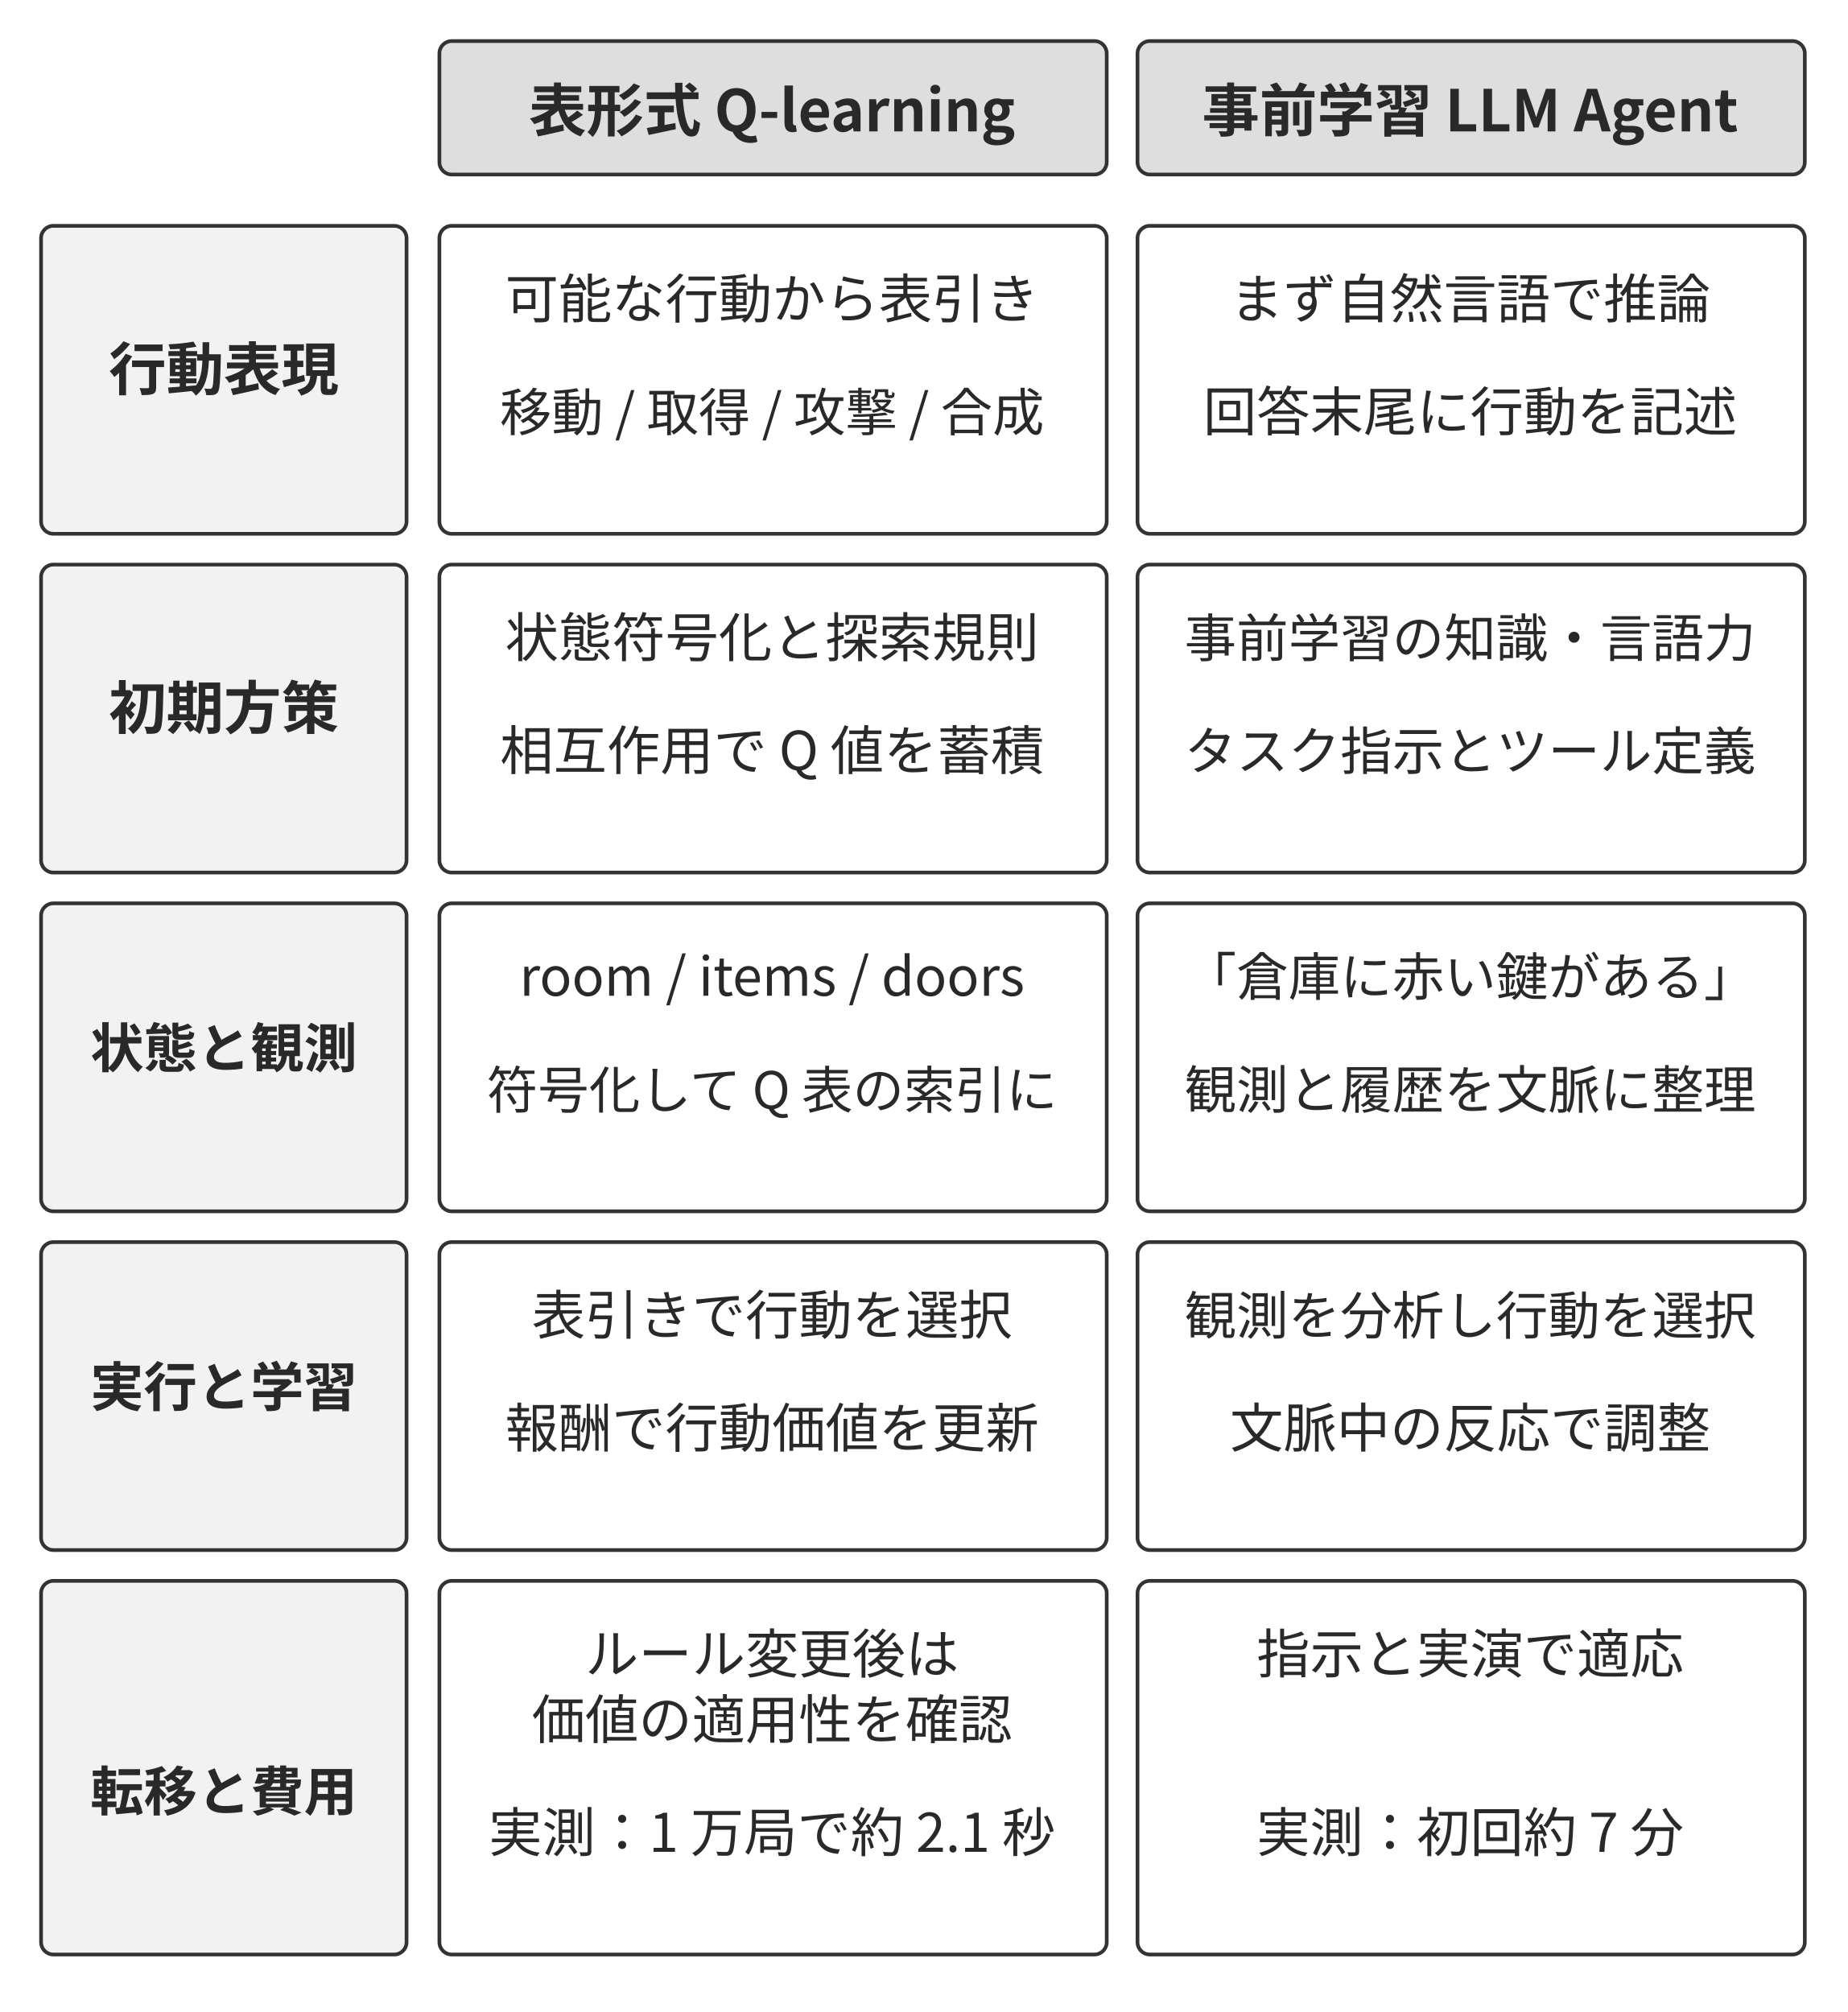
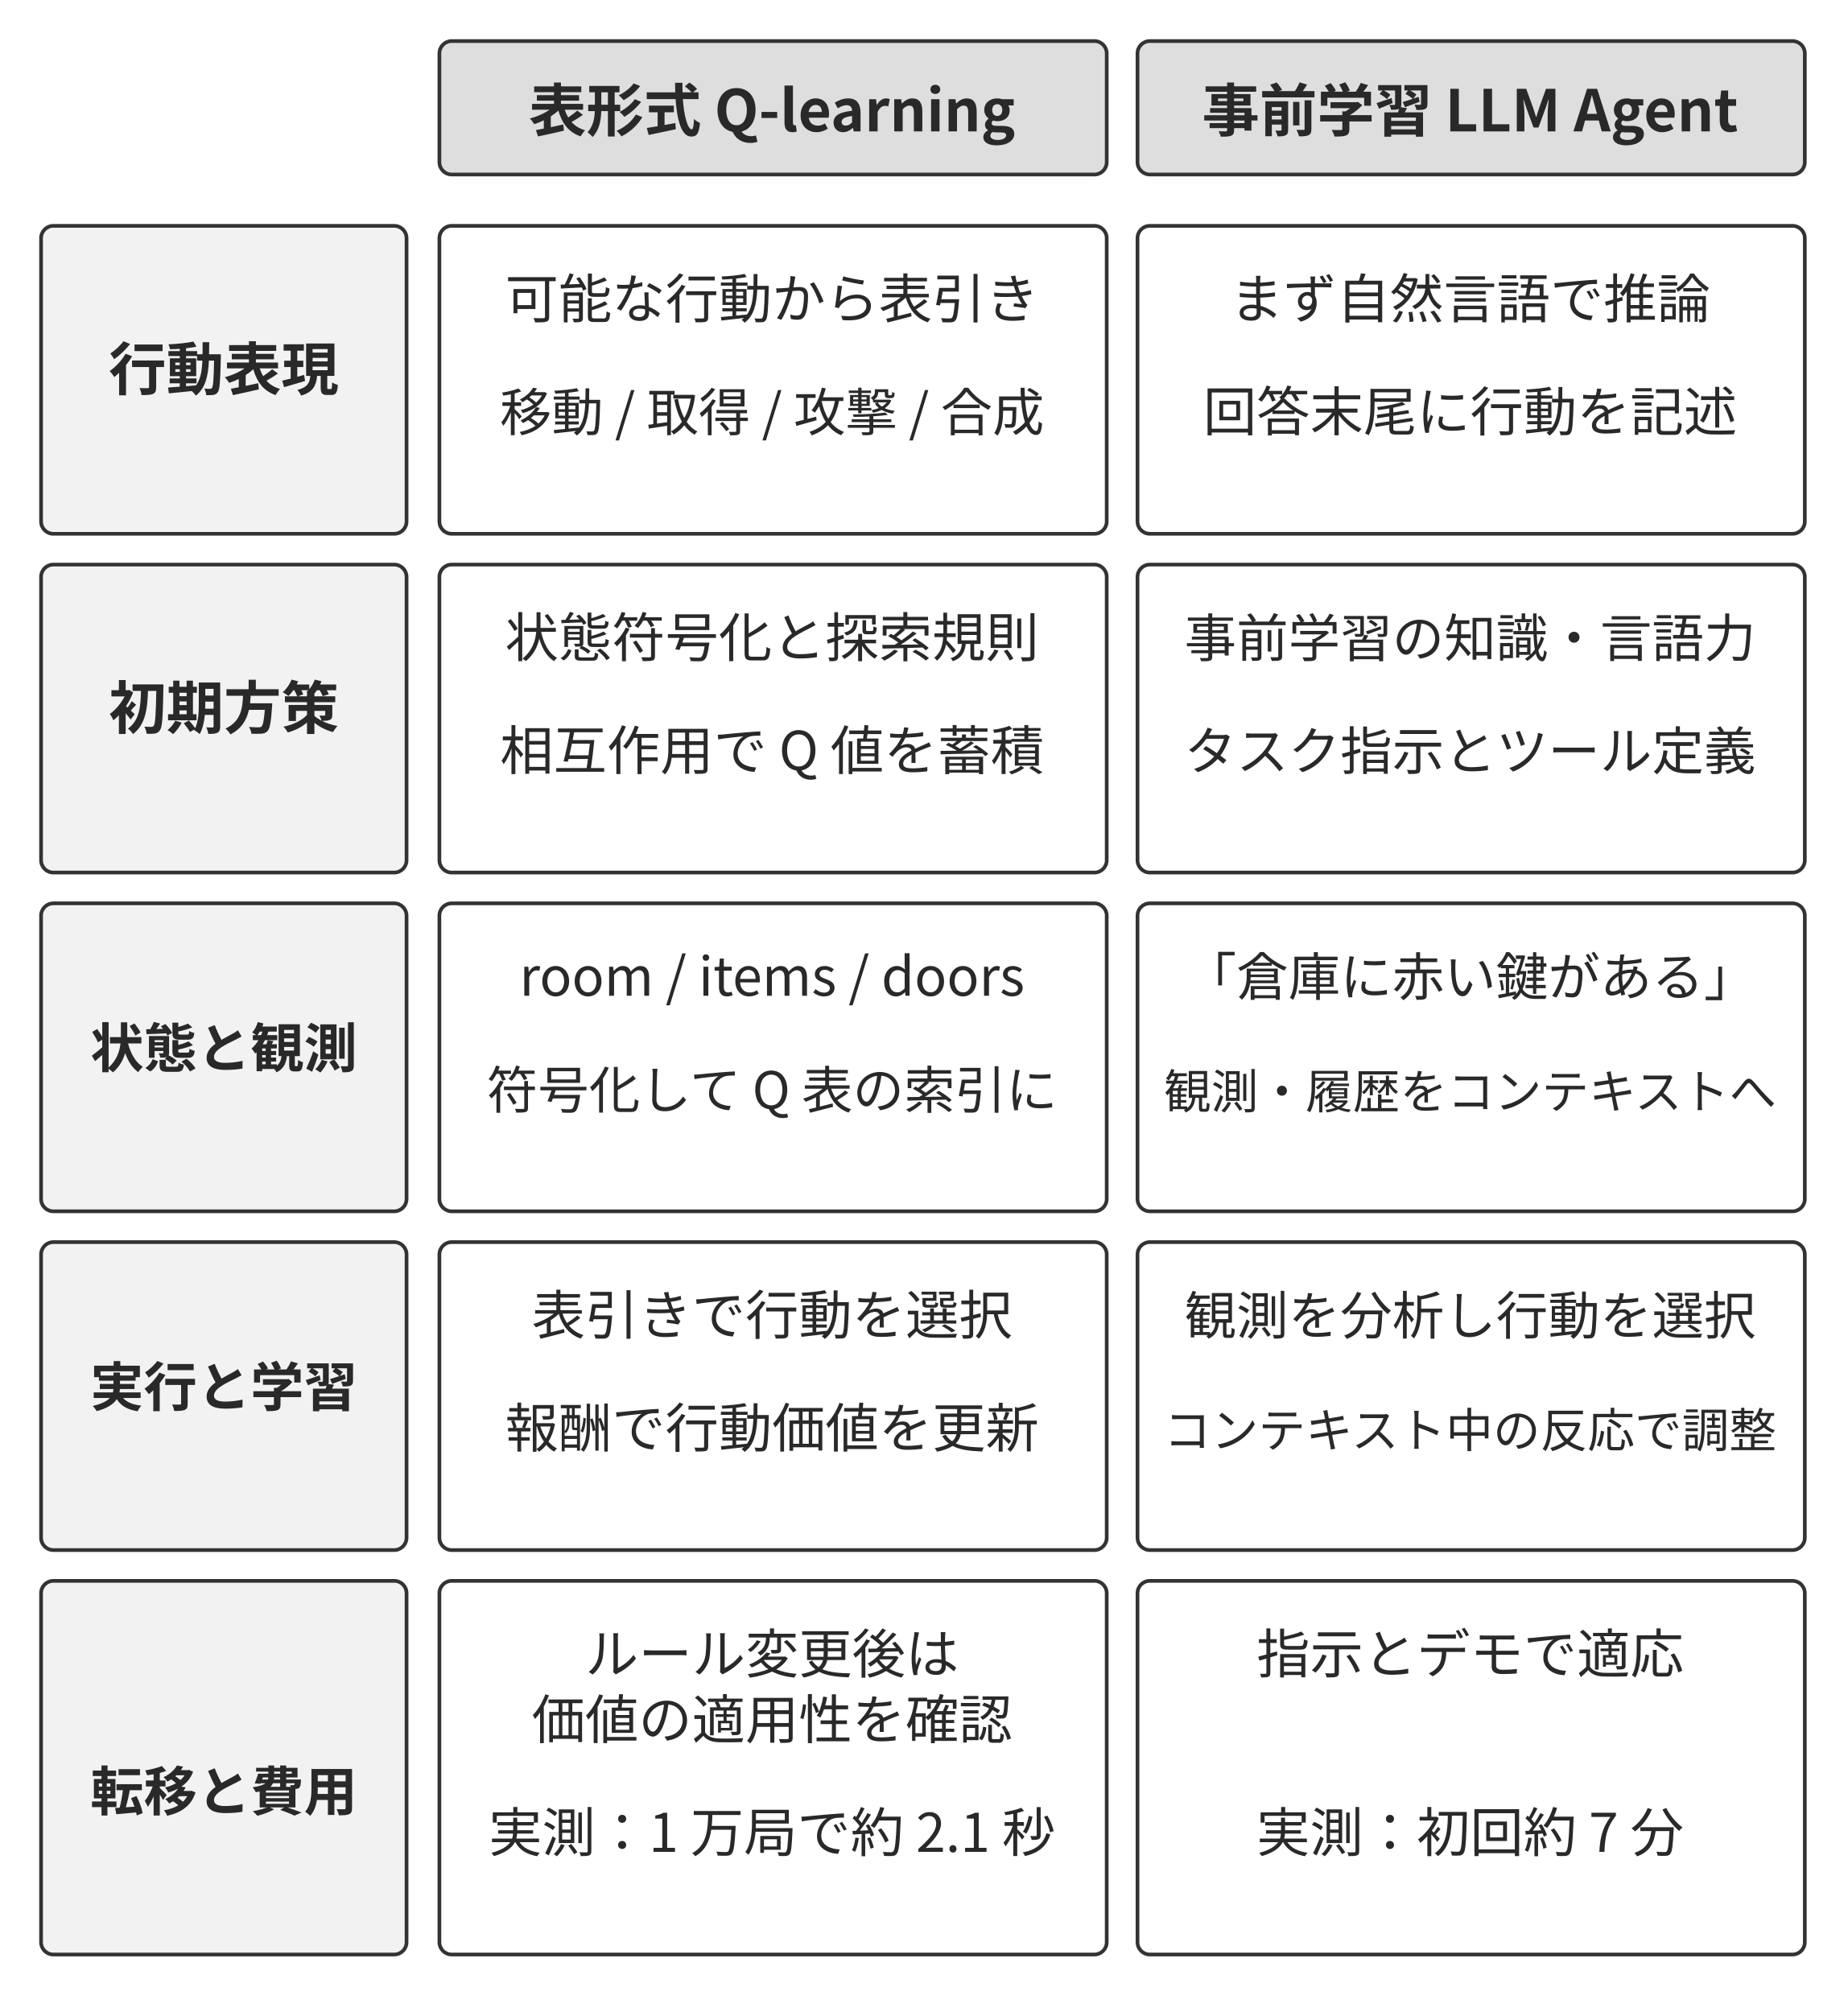
<svg xmlns="http://www.w3.org/2000/svg" width="106.000mm" height="115.422mm" viewBox="0 0 900 980" role="img" aria-labelledby="title desc">
  <defs>
    <marker id="arrow" viewBox="0 0 10 10" refX="9" refY="5" markerWidth="7" markerHeight="7" orient="auto-start-reverse">
      <path d="M0 0 L10 5 L0 10 Z" fill="#333333" />
    </marker>
  </defs>
  <rect width="900" height="980" fill="#ffffff" y="0" />
  <rect x="214" y="20" width="325" height="65" rx="6" fill="#dedede" stroke="#333333" stroke-width="1.8" />
  <text x="376" y="64" text-anchor="middle" font-family="&quot;Noto Sans CJK JP&quot;, &quot;Source Han Sans JP&quot;, &quot;Hiragino Sans&quot;, &quot;Yu Gothic&quot;, sans-serif" font-size="28.0" font-weight="700" fill="#292929">表形式 Q-learning</text>
  <rect x="554" y="20" width="325" height="65" rx="6" fill="#dedede" stroke="#333333" stroke-width="1.8" />
  <text x="716" y="64" text-anchor="middle" font-family="&quot;Noto Sans CJK JP&quot;, &quot;Source Han Sans JP&quot;, &quot;Hiragino Sans&quot;, &quot;Yu Gothic&quot;, sans-serif" font-size="28.0" font-weight="700" fill="#292929">事前学習 LLM Agent</text>
  <rect x="20" y="110" width="178" height="150" rx="6" fill="#f2f2f2" stroke="#333333" stroke-width="1.8" />
  <text x="109" y="190" text-anchor="middle" font-family="&quot;Noto Sans CJK JP&quot;, &quot;Source Han Sans JP&quot;, &quot;Hiragino Sans&quot;, &quot;Yu Gothic&quot;, sans-serif" font-size="28.0" font-weight="700" fill="#292929">行動表現</text>
  <rect x="214" y="110" width="325" height="150" rx="6" fill="#ffffff" stroke="#333333" stroke-width="1.8" />
  <text x="376" y="155" text-anchor="middle" font-family="&quot;Noto Sans CJK JP&quot;, &quot;Source Han Sans JP&quot;, &quot;Hiragino Sans&quot;, &quot;Yu Gothic&quot;, sans-serif" font-size="26.0" font-weight="400" fill="#292929">可能な行動から表引き</text>
  <text x="376" y="210" text-anchor="middle" font-family="&quot;Noto Sans CJK JP&quot;, &quot;Source Han Sans JP&quot;, &quot;Hiragino Sans&quot;, &quot;Yu Gothic&quot;, sans-serif" font-size="25.2" font-weight="400" fill="#292929">移動 / 取得 / 攻撃 / 合成</text>
  <rect x="554" y="110" width="325" height="150" rx="6" fill="#ffffff" stroke="#333333" stroke-width="1.8" />
  <text x="716" y="155" text-anchor="middle" font-family="&quot;Noto Sans CJK JP&quot;, &quot;Source Han Sans JP&quot;, &quot;Hiragino Sans&quot;, &quot;Yu Gothic&quot;, sans-serif" font-size="26.0" font-weight="400" fill="#292929">まず自然言語で推論</text>
  <text x="716" y="210" text-anchor="middle" font-family="&quot;Noto Sans CJK JP&quot;, &quot;Source Han Sans JP&quot;, &quot;Hiragino Sans&quot;, &quot;Yu Gothic&quot;, sans-serif" font-size="26.0" font-weight="400" fill="#292929">回答末尾に行動を記述</text>
  <rect x="20" y="275" width="178" height="150" rx="6" fill="#f2f2f2" stroke="#333333" stroke-width="1.8" />
  <text x="109" y="355" text-anchor="middle" font-family="&quot;Noto Sans CJK JP&quot;, &quot;Source Han Sans JP&quot;, &quot;Hiragino Sans&quot;, &quot;Yu Gothic&quot;, sans-serif" font-size="28.0" font-weight="700" fill="#292929">初期方策</text>
  <rect x="214" y="275" width="325" height="150" rx="6" fill="#ffffff" stroke="#333333" stroke-width="1.8" />
  <text x="376" y="320" text-anchor="middle" font-family="&quot;Noto Sans CJK JP&quot;, &quot;Source Han Sans JP&quot;, &quot;Hiragino Sans&quot;, &quot;Yu Gothic&quot;, sans-serif" font-size="26.0" font-weight="400" fill="#292929">状態符号化と探索規則</text>
  <text x="376" y="375" text-anchor="middle" font-family="&quot;Noto Sans CJK JP&quot;, &quot;Source Han Sans JP&quot;, &quot;Hiragino Sans&quot;, &quot;Yu Gothic&quot;, sans-serif" font-size="26.0" font-weight="400" fill="#292929">相互作用で Q 値を蓄積</text>
  <rect x="554" y="275" width="325" height="150" rx="6" fill="#ffffff" stroke="#333333" stroke-width="1.8" />
  <text x="716" y="320" text-anchor="middle" font-family="&quot;Noto Sans CJK JP&quot;, &quot;Source Han Sans JP&quot;, &quot;Hiragino Sans&quot;, &quot;Yu Gothic&quot;, sans-serif" font-size="25.3" font-weight="400" fill="#292929">事前学習の知識・言語力</text>
  <text x="716" y="375" text-anchor="middle" font-family="&quot;Noto Sans CJK JP&quot;, &quot;Source Han Sans JP&quot;, &quot;Hiragino Sans&quot;, &quot;Yu Gothic&quot;, sans-serif" font-size="25.3" font-weight="400" fill="#292929">タスク指示とツール定義</text>
  <rect x="20" y="440" width="178" height="150" rx="6" fill="#f2f2f2" stroke="#333333" stroke-width="1.8" />
  <text x="109" y="520" text-anchor="middle" font-family="&quot;Noto Sans CJK JP&quot;, &quot;Source Han Sans JP&quot;, &quot;Hiragino Sans&quot;, &quot;Yu Gothic&quot;, sans-serif" font-size="26.0" font-weight="700" fill="#292929">状態と観測</text>
  <rect x="214" y="440" width="325" height="150" rx="6" fill="#ffffff" stroke="#333333" stroke-width="1.8" />
  <text x="376" y="485" text-anchor="middle" font-family="&quot;Noto Sans CJK JP&quot;, &quot;Source Han Sans JP&quot;, &quot;Hiragino Sans&quot;, &quot;Yu Gothic&quot;, sans-serif" font-size="26.0" font-weight="400" fill="#292929">room / items / doors</text>
  <text x="376" y="540" text-anchor="middle" font-family="&quot;Noto Sans CJK JP&quot;, &quot;Source Han Sans JP&quot;, &quot;Hiragino Sans&quot;, &quot;Yu Gothic&quot;, sans-serif" font-size="24.9" font-weight="400" fill="#292929">符号化して Q 表の索引に</text>
  <rect x="554" y="440" width="325" height="150" rx="6" fill="#ffffff" stroke="#333333" stroke-width="1.8" />
  <text x="716" y="485" text-anchor="middle" font-family="&quot;Noto Sans CJK JP&quot;, &quot;Source Han Sans JP&quot;, &quot;Hiragino Sans&quot;, &quot;Yu Gothic&quot;, sans-serif" font-size="25.3" font-weight="400" fill="#292929">「倉庫に赤い鍵がある」</text>
-   <text x="716" y="540" text-anchor="middle" font-family="&quot;Noto Sans CJK JP&quot;, &quot;Source Han Sans JP&quot;, &quot;Hiragino Sans&quot;, &quot;Yu Gothic&quot;, sans-serif" font-size="25.3" font-weight="400" fill="#292929">観測と履歴を文脈に整理</text>
+   <text x="716" y="540" text-anchor="middle" font-family="&quot;Noto Sans CJK JP&quot;, &quot;Source Han Sans JP&quot;, &quot;Hiragino Sans&quot;, &quot;Yu Gothic&quot;, sans-serif" font-size="23" font-weight="400" fill="#292929">観測・履歴をコンテキストへ</text>
  <rect x="20" y="605" width="178" height="150" rx="6" fill="#f2f2f2" stroke="#333333" stroke-width="1.8" />
  <text x="109" y="685" text-anchor="middle" font-family="&quot;Noto Sans CJK JP&quot;, &quot;Source Han Sans JP&quot;, &quot;Hiragino Sans&quot;, &quot;Yu Gothic&quot;, sans-serif" font-size="26.0" font-weight="700" fill="#292929">実行と学習</text>
  <rect x="214" y="605" width="325" height="150" rx="6" fill="#ffffff" stroke="#333333" stroke-width="1.8" />
  <text x="376" y="650" text-anchor="middle" font-family="&quot;Noto Sans CJK JP&quot;, &quot;Source Han Sans JP&quot;, &quot;Hiragino Sans&quot;, &quot;Yu Gothic&quot;, sans-serif" font-size="26.0" font-weight="400" fill="#292929">表引きで行動を選択</text>
  <text x="376" y="705" text-anchor="middle" font-family="&quot;Noto Sans CJK JP&quot;, &quot;Source Han Sans JP&quot;, &quot;Hiragino Sans&quot;, &quot;Yu Gothic&quot;, sans-serif" font-size="26.0" font-weight="400" fill="#292929">報酬で行動価値を更新</text>
  <rect x="554" y="605" width="325" height="150" rx="6" fill="#ffffff" stroke="#333333" stroke-width="1.8" />
  <text x="716" y="650" text-anchor="middle" font-family="&quot;Noto Sans CJK JP&quot;, &quot;Source Han Sans JP&quot;, &quot;Hiragino Sans&quot;, &quot;Yu Gothic&quot;, sans-serif" font-size="25.3" font-weight="400" fill="#292929">観測を分析し行動を選択</text>
-   <text x="716" y="705" text-anchor="middle" font-family="&quot;Noto Sans CJK JP&quot;, &quot;Source Han Sans JP&quot;, &quot;Hiragino Sans&quot;, &quot;Yu Gothic&quot;, sans-serif" font-size="26.0" font-weight="400" fill="#292929">文脈中の反応で調整</text>
+   <text x="716" y="705" text-anchor="middle" font-family="&quot;Noto Sans CJK JP&quot;, &quot;Source Han Sans JP&quot;, &quot;Hiragino Sans&quot;, &quot;Yu Gothic&quot;, sans-serif" font-size="23" font-weight="400" fill="#292929">コンテキスト中の反応で調整</text>
  <rect x="20" y="770" width="178" height="182" rx="6" fill="#f2f2f2" stroke="#333333" stroke-width="1.8" />
  <text x="109" y="882" text-anchor="middle" font-family="&quot;Noto Sans CJK JP&quot;, &quot;Source Han Sans JP&quot;, &quot;Hiragino Sans&quot;, &quot;Yu Gothic&quot;, sans-serif" font-size="26.0" font-weight="700" fill="#292929">転移と費用</text>
  <rect x="214" y="770" width="325" height="182" rx="6" fill="#ffffff" stroke="#333333" stroke-width="1.8" />
  <text x="376" y="815" text-anchor="middle" font-family="&quot;Noto Sans CJK JP&quot;, &quot;Source Han Sans JP&quot;, &quot;Hiragino Sans&quot;, &quot;Yu Gothic&quot;, sans-serif" font-size="26.0" font-weight="400" fill="#292929">ルール変更後は</text>
  <text x="376" y="847" text-anchor="middle" font-family="&quot;Noto Sans CJK JP&quot;, &quot;Source Han Sans JP&quot;, &quot;Hiragino Sans&quot;, &quot;Yu Gothic&quot;, sans-serif" font-size="26.0" font-weight="400" fill="#292929">価値の適用性を確認</text>
  <text x="376" y="902" text-anchor="middle" font-family="&quot;Noto Sans CJK JP&quot;, &quot;Source Han Sans JP&quot;, &quot;Hiragino Sans&quot;, &quot;Yu Gothic&quot;, sans-serif" font-size="26.0" font-weight="400" fill="#292929">実測：1 万局で約 2.1 秒</text>
  <rect x="554" y="770" width="325" height="182" rx="6" fill="#ffffff" stroke="#333333" stroke-width="1.8" />
-   <text x="716" y="815" text-anchor="middle" font-family="&quot;Noto Sans CJK JP&quot;, &quot;Source Han Sans JP&quot;, &quot;Hiragino Sans&quot;, &quot;Yu Gothic&quot;, sans-serif" font-size="26.0" font-weight="400" fill="#292929">指示と実演で適応</text>
+   <text x="716" y="815" text-anchor="middle" font-family="&quot;Noto Sans CJK JP&quot;, &quot;Source Han Sans JP&quot;, &quot;Hiragino Sans&quot;, &quot;Yu Gothic&quot;, sans-serif" font-size="26.0" font-weight="400" fill="#292929">指示とデモで適応</text>
  <text x="716" y="902" text-anchor="middle" font-family="&quot;Noto Sans CJK JP&quot;, &quot;Source Han Sans JP&quot;, &quot;Hiragino Sans&quot;, &quot;Yu Gothic&quot;, sans-serif" font-size="26.0" font-weight="400" fill="#292929">実測：初回約 7 分</text>
  <defs />
</svg>
